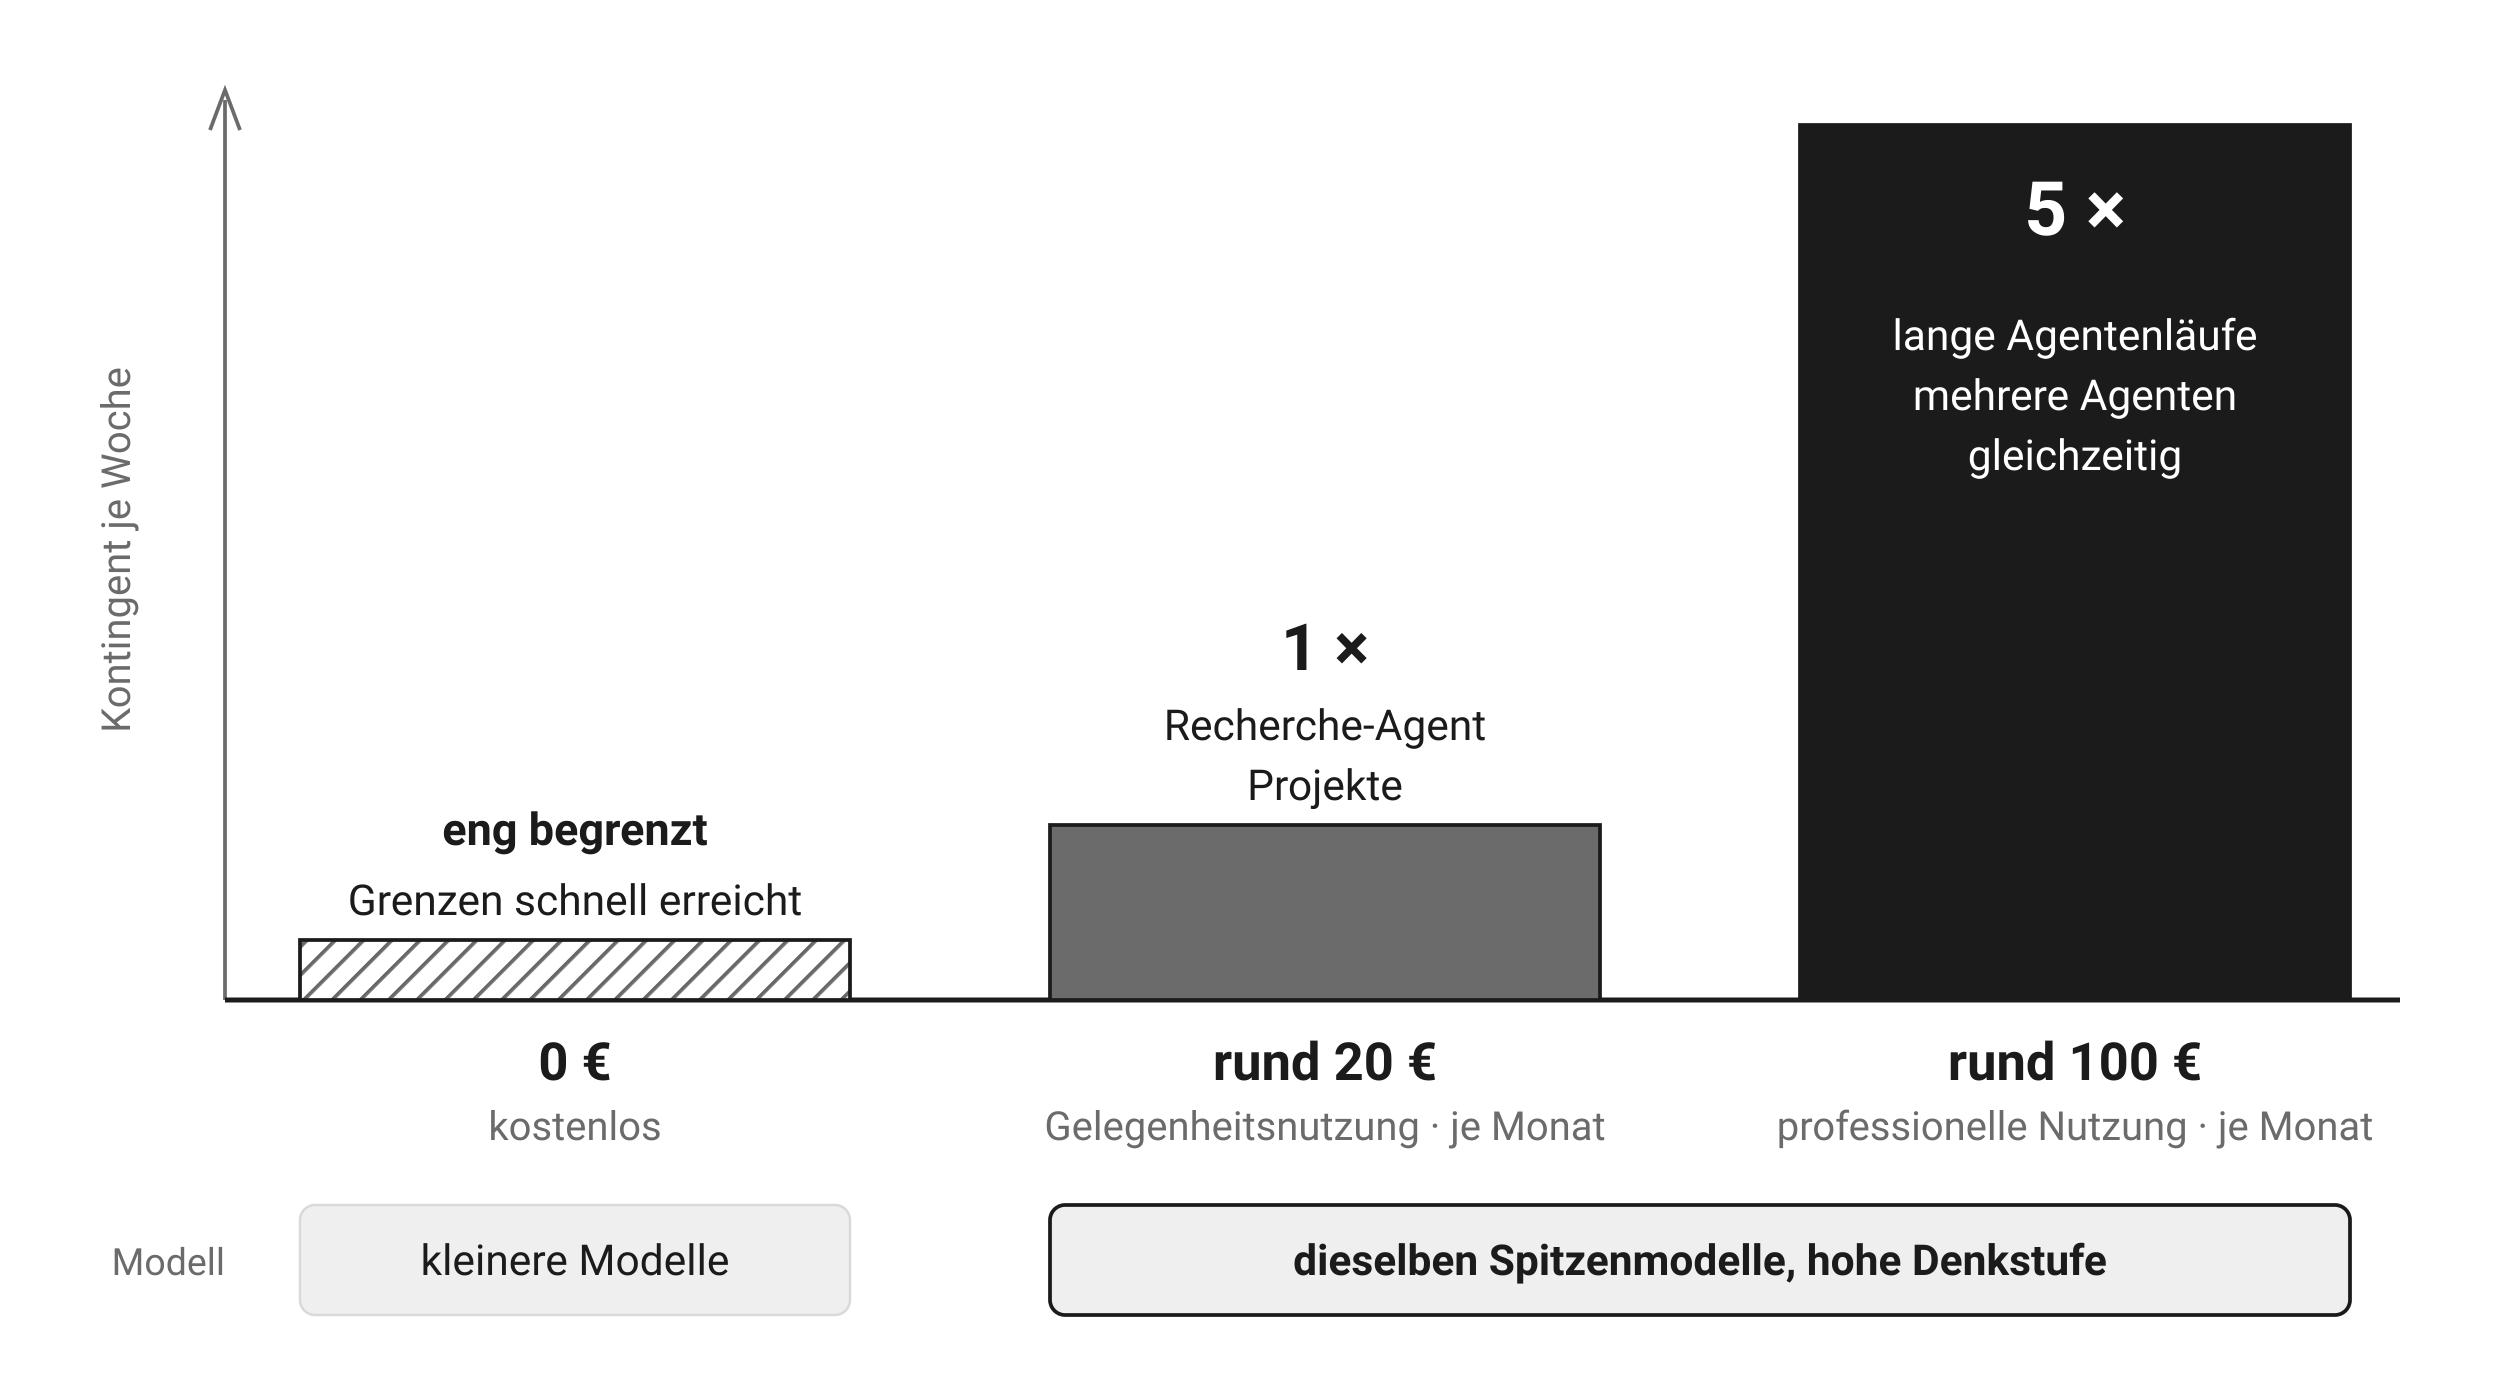
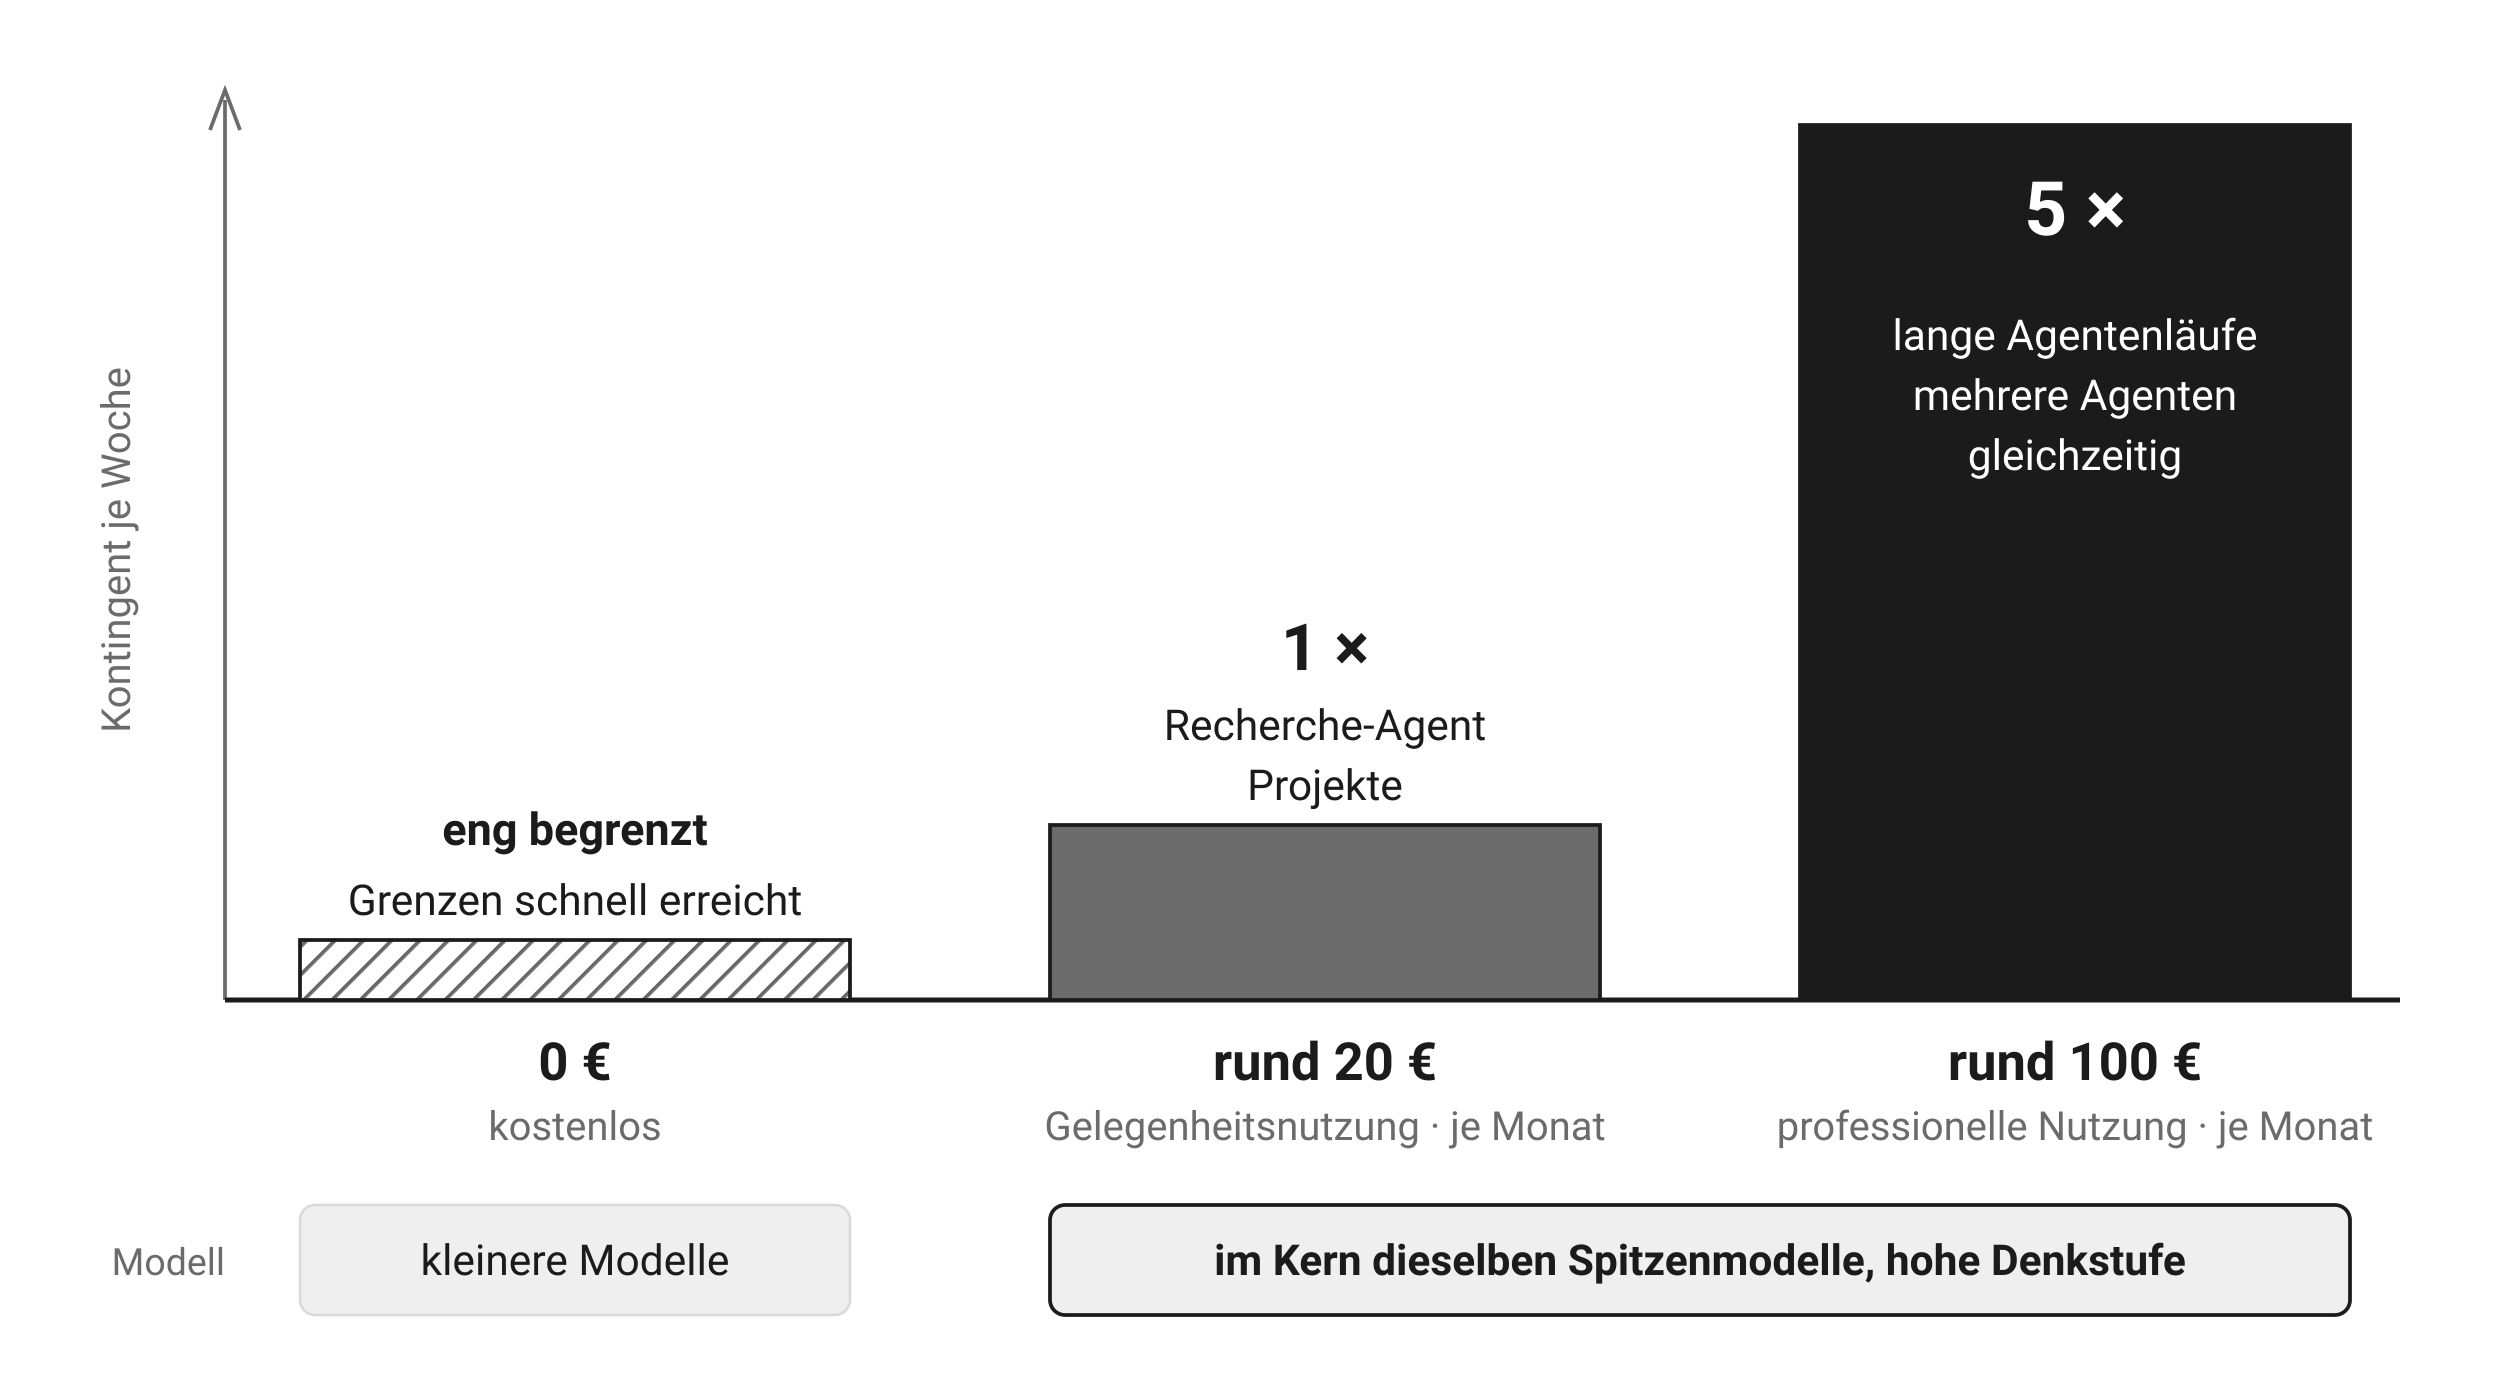
<svg xmlns="http://www.w3.org/2000/svg" viewBox="0 0 1000 560" width="1000" height="560" font-family="system-ui, -apple-system, Segoe UI, Roboto, Helvetica, Arial, sans-serif">
  <rect width="1000" height="560" fill="#ffffff" />
  <defs>
    <pattern id="schraffur" width="8" height="8" patternUnits="userSpaceOnUse" patternTransform="rotate(45)">
      <rect width="8" height="8" fill="#ffffff" />
      <line x1="0" y1="0" x2="0" y2="8" stroke="#6b6b6b" stroke-width="3" />
    </pattern>
  </defs>
  <line x1="90" y1="400" x2="90" y2="40" stroke="#6b6b6b" stroke-width="1.5" />
  <path d="M84,52 L90,36 L96,52" fill="none" stroke="#6b6b6b" stroke-width="1.5" />
  <text x="52" y="220" font-size="16" font-weight="400" fill="#6b6b6b" text-anchor="middle" transform="rotate(-90 52 220)">Kontingent je Woche</text>
  <line x1="90" y1="400" x2="960" y2="400" stroke="#1b1b1b" stroke-width="2" />
  <rect x="120" y="376" width="220" height="24" fill="url(#schraffur)" stroke="#1b1b1b" stroke-width="1.5" />
  <text x="230" y="338" font-size="18" font-weight="700" fill="#1b1b1b" text-anchor="middle">eng begrenzt</text>
  <text x="230" y="366" font-size="17" font-weight="400" fill="#1b1b1b" text-anchor="middle">Grenzen schnell erreicht</text>
  <text x="230" y="432" font-size="21" font-weight="700" fill="#1b1b1b" text-anchor="middle">0 €</text>
  <text x="230" y="456" font-size="16" font-weight="400" fill="#6b6b6b" text-anchor="middle">kostenlos</text>
  <rect x="420" y="330" width="220" height="70" fill="#6b6b6b" stroke="#1b1b1b" stroke-width="1.5" />
  <text x="530" y="268" font-size="26" font-weight="700" fill="#1b1b1b" text-anchor="middle">1 ×</text>
  <text x="530" y="296" font-size="17" font-weight="400" fill="#1b1b1b" text-anchor="middle">Recherche-Agent</text>
  <text x="530" y="320" font-size="17" font-weight="400" fill="#1b1b1b" text-anchor="middle">Projekte</text>
  <text x="530" y="432" font-size="21" font-weight="700" fill="#1b1b1b" text-anchor="middle">rund 20 €</text>
  <text x="530" y="456" font-size="16" font-weight="400" fill="#6b6b6b" text-anchor="middle">Gelegenheitsnutzung · je Monat</text>
  <rect x="720" y="50" width="220" height="350" fill="#1b1b1b" stroke="#1b1b1b" stroke-width="1.5" />
  <text x="830" y="94" font-size="30" font-weight="700" fill="#ffffff" text-anchor="middle">5 ×</text>
  <text x="830" y="140" font-size="17" font-weight="400" fill="#ffffff" text-anchor="middle">lange Agentenläufe</text>
  <text x="830" y="164" font-size="17" font-weight="400" fill="#ffffff" text-anchor="middle">mehrere Agenten</text>
  <text x="830" y="188" font-size="17" font-weight="400" fill="#ffffff" text-anchor="middle">gleichzeitig</text>
  <text x="830" y="432" font-size="21" font-weight="700" fill="#1b1b1b" text-anchor="middle">rund 100 €</text>
  <text x="830" y="456" font-size="16" font-weight="400" fill="#6b6b6b" text-anchor="middle">professionelle Nutzung · je Monat</text>
  <rect x="120" y="482" width="220" height="44" rx="6" fill="#efefef" stroke="#d9d9d9" />
  <text x="230" y="510" font-size="17" font-weight="400" fill="#1b1b1b" text-anchor="middle">kleinere Modelle</text>
  <rect x="420" y="482" width="520" height="44" rx="6" fill="#efefef" stroke="#1b1b1b" stroke-width="1.5" />
-   <text x="680" y="510" font-size="17" font-weight="650" fill="#1b1b1b" text-anchor="middle">dieselben Spitzenmodelle, hohe Denkstufe</text>
+   <text x="680" y="510" font-size="17" font-weight="650" fill="#1b1b1b" text-anchor="middle">im Kern dieselben Spitzenmodelle, hohe Denkstufe</text>
  <text x="90" y="510" font-size="15" font-weight="400" fill="#6b6b6b" text-anchor="end">Modell</text>
</svg>
